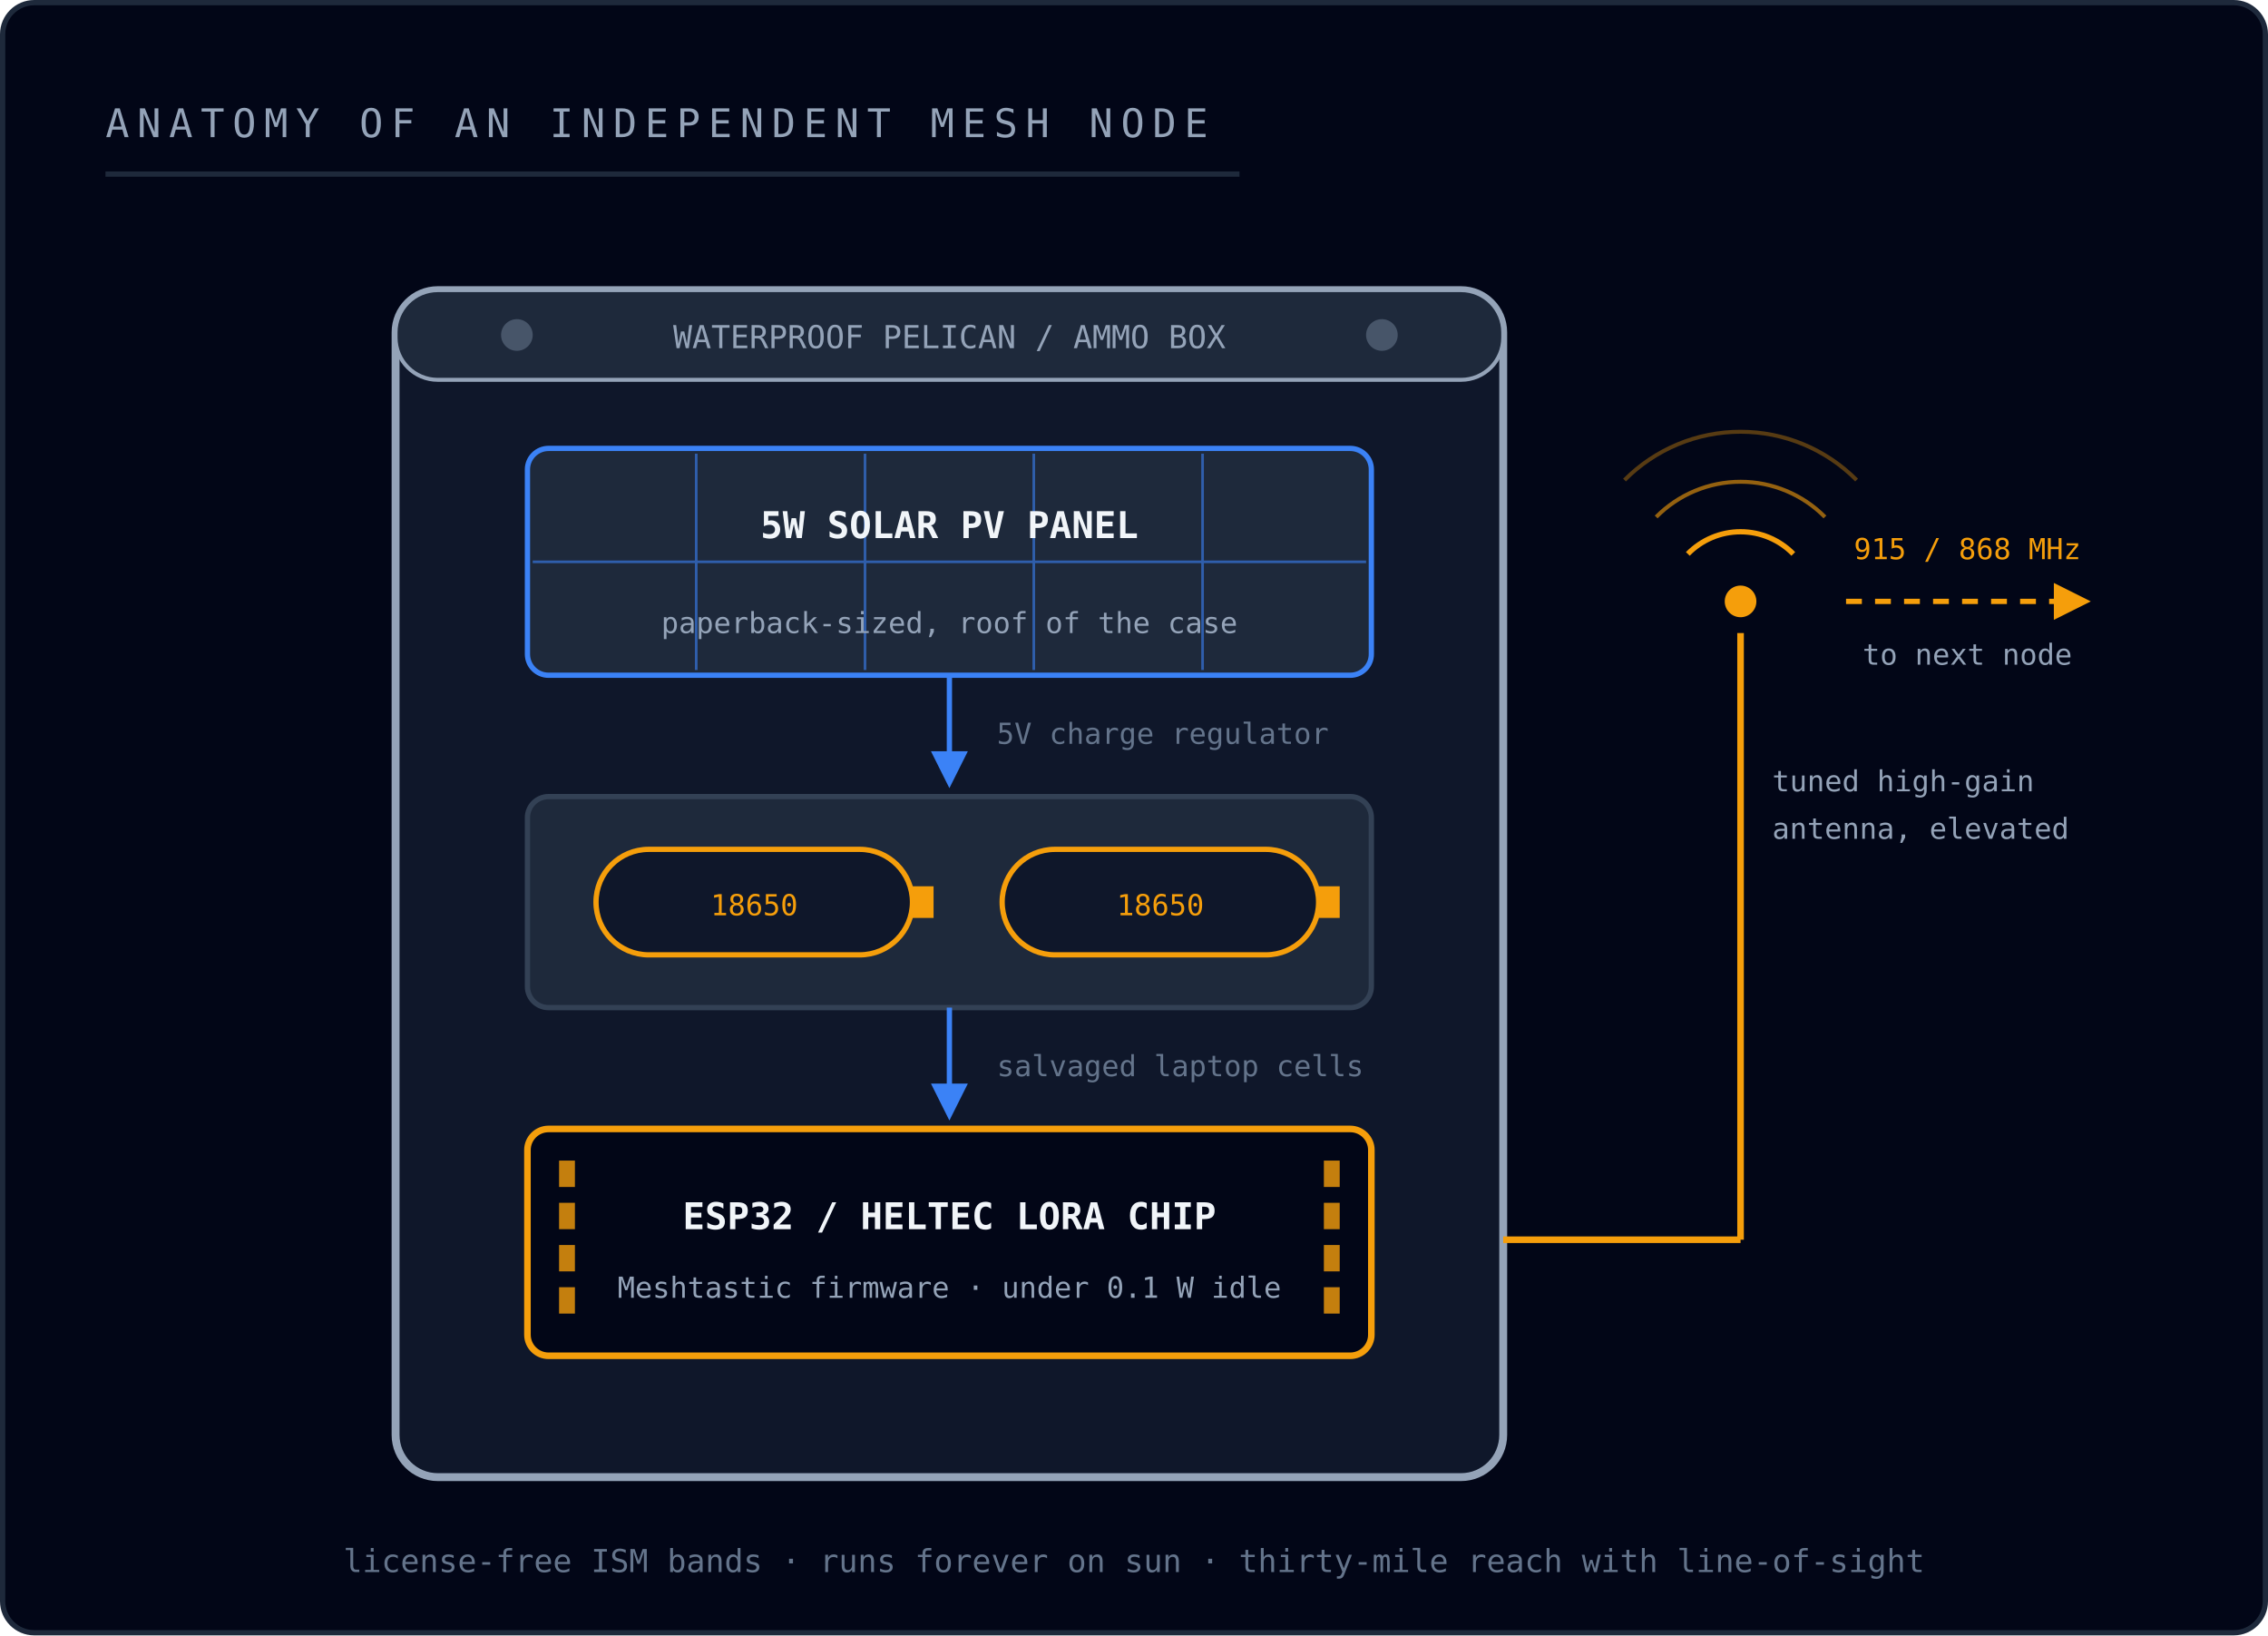
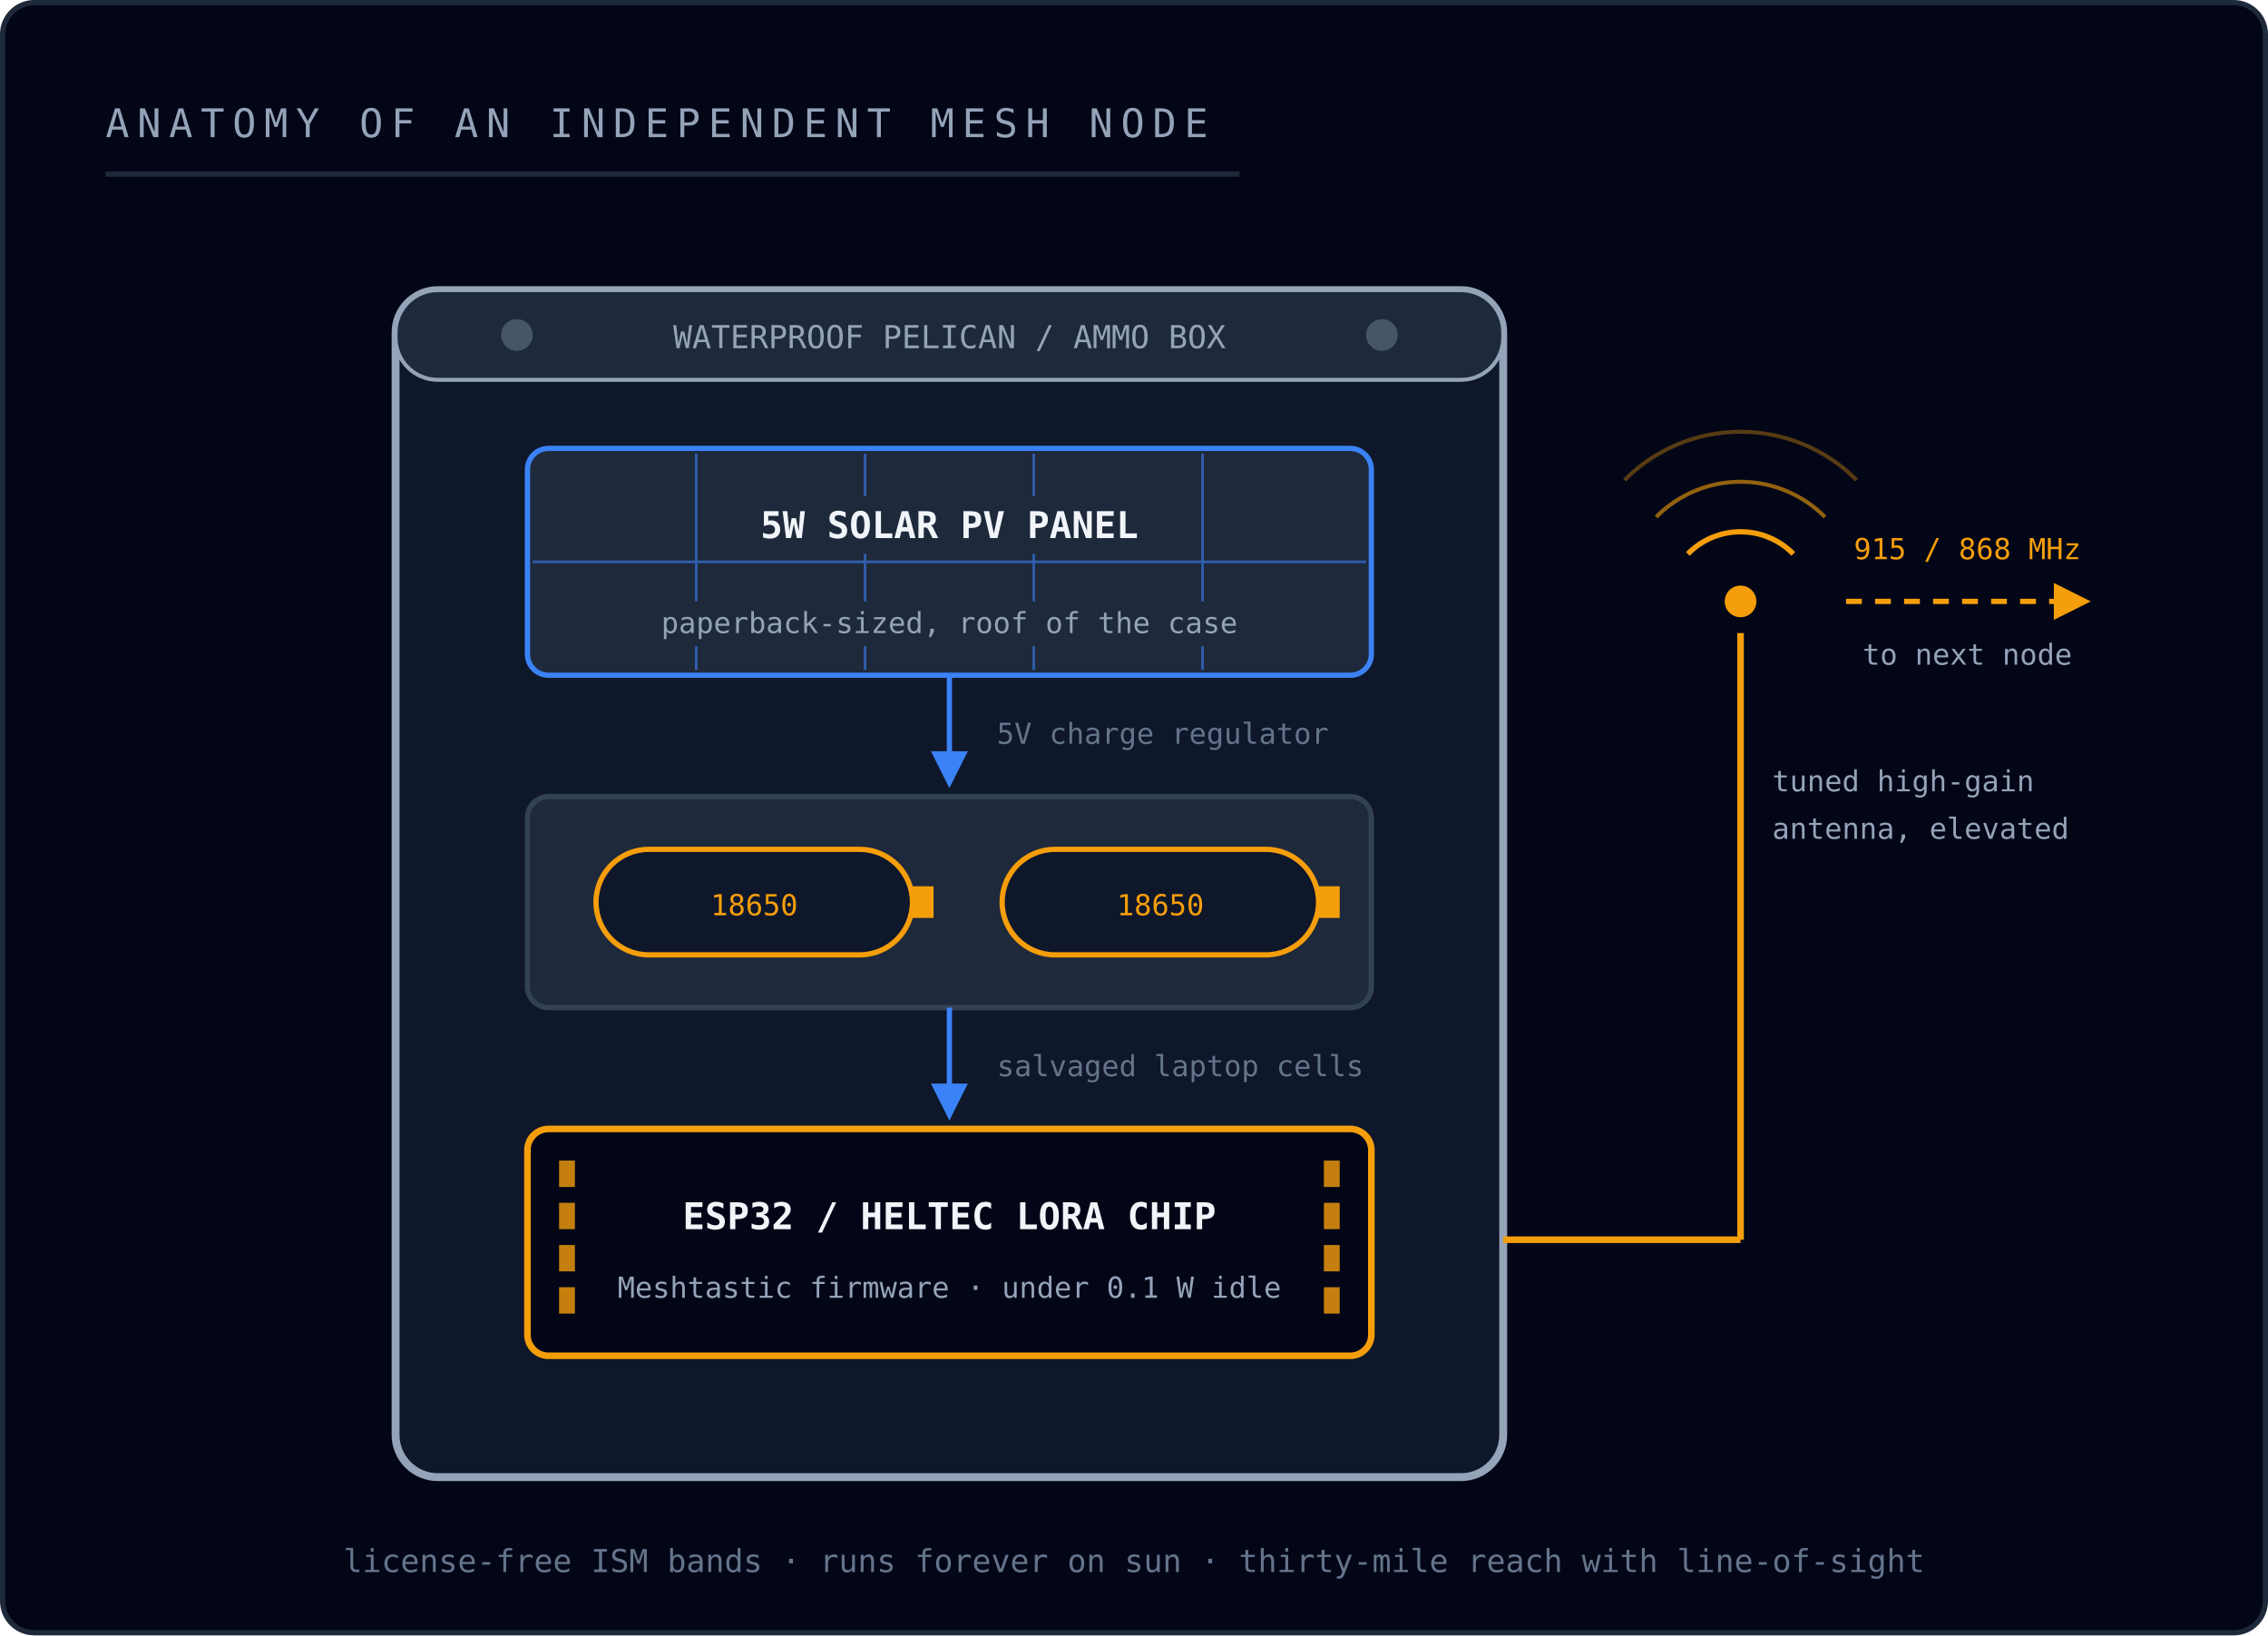
<svg xmlns="http://www.w3.org/2000/svg" viewBox="0 0 860 620" font-family="'JetBrains Mono','SFMono-Regular',Menlo,Consolas,monospace">
  <defs>
    <marker id="ab" viewBox="0 0 10 10" refX="8" refY="5" markerWidth="7" markerHeight="7" orient="auto-start-reverse">
      <path d="M0,0L10,5L0,10z" fill="#3b82f6" />
    </marker>
    <marker id="aa" viewBox="0 0 10 10" refX="8" refY="5" markerWidth="7" markerHeight="7" orient="auto-start-reverse">
      <path d="M0,0L10,5L0,10z" fill="#f59e0b" />
    </marker>
  </defs>
  <rect x="1" y="1" width="858" height="618" rx="12" fill="#020617" stroke="#1e293b" stroke-width="2" />
  <text x="40" y="52" font-size="15" letter-spacing="3" fill="#94a3b8">ANATOMY OF AN INDEPENDENT MESH NODE</text>
  <line x1="40" y1="66" x2="470" y2="66" stroke="#1e293b" stroke-width="2" />
  <rect x="150" y="110" width="420" height="450" rx="16" fill="#0f172a" stroke="#94a3b8" stroke-width="3" />
  <rect x="150" y="110" width="420" height="34" rx="16" fill="#1e293b" stroke="#94a3b8" stroke-width="1.5" />
  <circle cx="196" cy="127" r="6" fill="#475569" />
  <circle cx="524" cy="127" r="6" fill="#475569" />
  <text x="360" y="132" font-size="12" fill="#94a3b8" text-anchor="middle">WATERPROOF PELICAN / AMMO BOX</text>
  <rect x="200" y="170" width="320" height="86" rx="8" fill="#1e293b" stroke="#3b82f6" stroke-width="2" />
  <g stroke="#3b82f6" stroke-width="1" opacity="0.6">
    <line x1="264" y1="172" x2="264" y2="254" />
    <line x1="328" y1="172" x2="328" y2="254" />
    <line x1="392" y1="172" x2="392" y2="254" />
    <line x1="456" y1="172" x2="456" y2="254" />
    <line x1="202" y1="213" x2="518" y2="213" />
  </g>
+   <rect x="276" y="188" width="168" height="22" rx="3" fill="#1e293b" />
  <text x="360" y="204" font-size="14" font-weight="600" fill="#f1f5f9" text-anchor="middle">5W SOLAR PV PANEL</text>
+   <rect x="244" y="228" width="232" height="17" rx="3" fill="#1e293b" />
  <text x="360" y="240" font-size="11" fill="#94a3b8" text-anchor="middle">paperback-sized, roof of the case</text>
  <line x1="360" y1="256" x2="360" y2="296" stroke="#3b82f6" stroke-width="2" marker-end="url(#ab)" />
  <text x="378" y="282" font-size="11" fill="#64748b">5V charge regulator</text>
  <rect x="200" y="302" width="320" height="80" rx="8" fill="#1e293b" stroke="#334155" stroke-width="2" />
  <rect x="226" y="322" width="120" height="40" rx="20" fill="#0f172a" stroke="#f59e0b" stroke-width="2" />
  <rect x="346" y="336" width="8" height="12" fill="#f59e0b" />
  <rect x="380" y="322" width="120" height="40" rx="20" fill="#0f172a" stroke="#f59e0b" stroke-width="2" />
  <rect x="500" y="336" width="8" height="12" fill="#f59e0b" />
  <text x="286" y="347" font-size="11" fill="#f59e0b" text-anchor="middle">18650</text>
  <text x="440" y="347" font-size="11" fill="#f59e0b" text-anchor="middle">18650</text>
  <line x1="360" y1="382" x2="360" y2="422" stroke="#3b82f6" stroke-width="2" marker-end="url(#ab)" />
  <text x="378" y="408" font-size="11" fill="#64748b">salvaged laptop cells</text>
  <rect x="200" y="428" width="320" height="86" rx="8" fill="#020617" stroke="#f59e0b" stroke-width="2.5" />
  <g fill="#f59e0b" opacity="0.8">
    <rect x="212" y="440" width="6" height="10" />
    <rect x="212" y="456" width="6" height="10" />
    <rect x="212" y="472" width="6" height="10" />
    <rect x="212" y="488" width="6" height="10" />
    <rect x="502" y="440" width="6" height="10" />
    <rect x="502" y="456" width="6" height="10" />
    <rect x="502" y="472" width="6" height="10" />
    <rect x="502" y="488" width="6" height="10" />
  </g>
  <text x="360" y="466" font-size="14" font-weight="600" fill="#f1f5f9" text-anchor="middle">ESP32 / HELTEC LORA CHIP</text>
  <text x="360" y="492" font-size="11" fill="#94a3b8" text-anchor="middle">Meshtastic firmware · under 0.1 W idle</text>
  <line x1="570" y1="470" x2="660" y2="470" stroke="#f59e0b" stroke-width="2.5" />
  <line x1="660" y1="470" x2="660" y2="240" stroke="#f59e0b" stroke-width="2.5" />
  <circle cx="660" cy="228" r="6" fill="#f59e0b" />
  <path d="M 640 210 a 28 28 0 0 1 40 0" fill="none" stroke="#f59e0b" stroke-width="2" />
  <path d="M 628 196 a 45 45 0 0 1 64 0" fill="none" stroke="#f59e0b" stroke-width="1.5" opacity="0.6" />
  <path d="M 616 182 a 62 62 0 0 1 88 0" fill="none" stroke="#f59e0b" stroke-width="1.5" opacity="0.35" />
  <text x="672" y="300" font-size="11" fill="#94a3b8">tuned high-gain</text>
  <text x="672" y="318" font-size="11" fill="#94a3b8">antenna, elevated</text>
  <line x1="700" y1="228" x2="790" y2="228" stroke="#f59e0b" stroke-width="2" stroke-dasharray="6 5" marker-end="url(#aa)" />
  <text x="746" y="212" font-size="11" fill="#f59e0b" text-anchor="middle">915 / 868 MHz</text>
  <text x="746" y="252" font-size="11" fill="#94a3b8" text-anchor="middle">to next node</text>
  <text x="430" y="596" font-size="12" fill="#64748b" text-anchor="middle">license-free ISM bands · runs forever on sun · thirty-mile reach with line-of-sight</text>
</svg>
